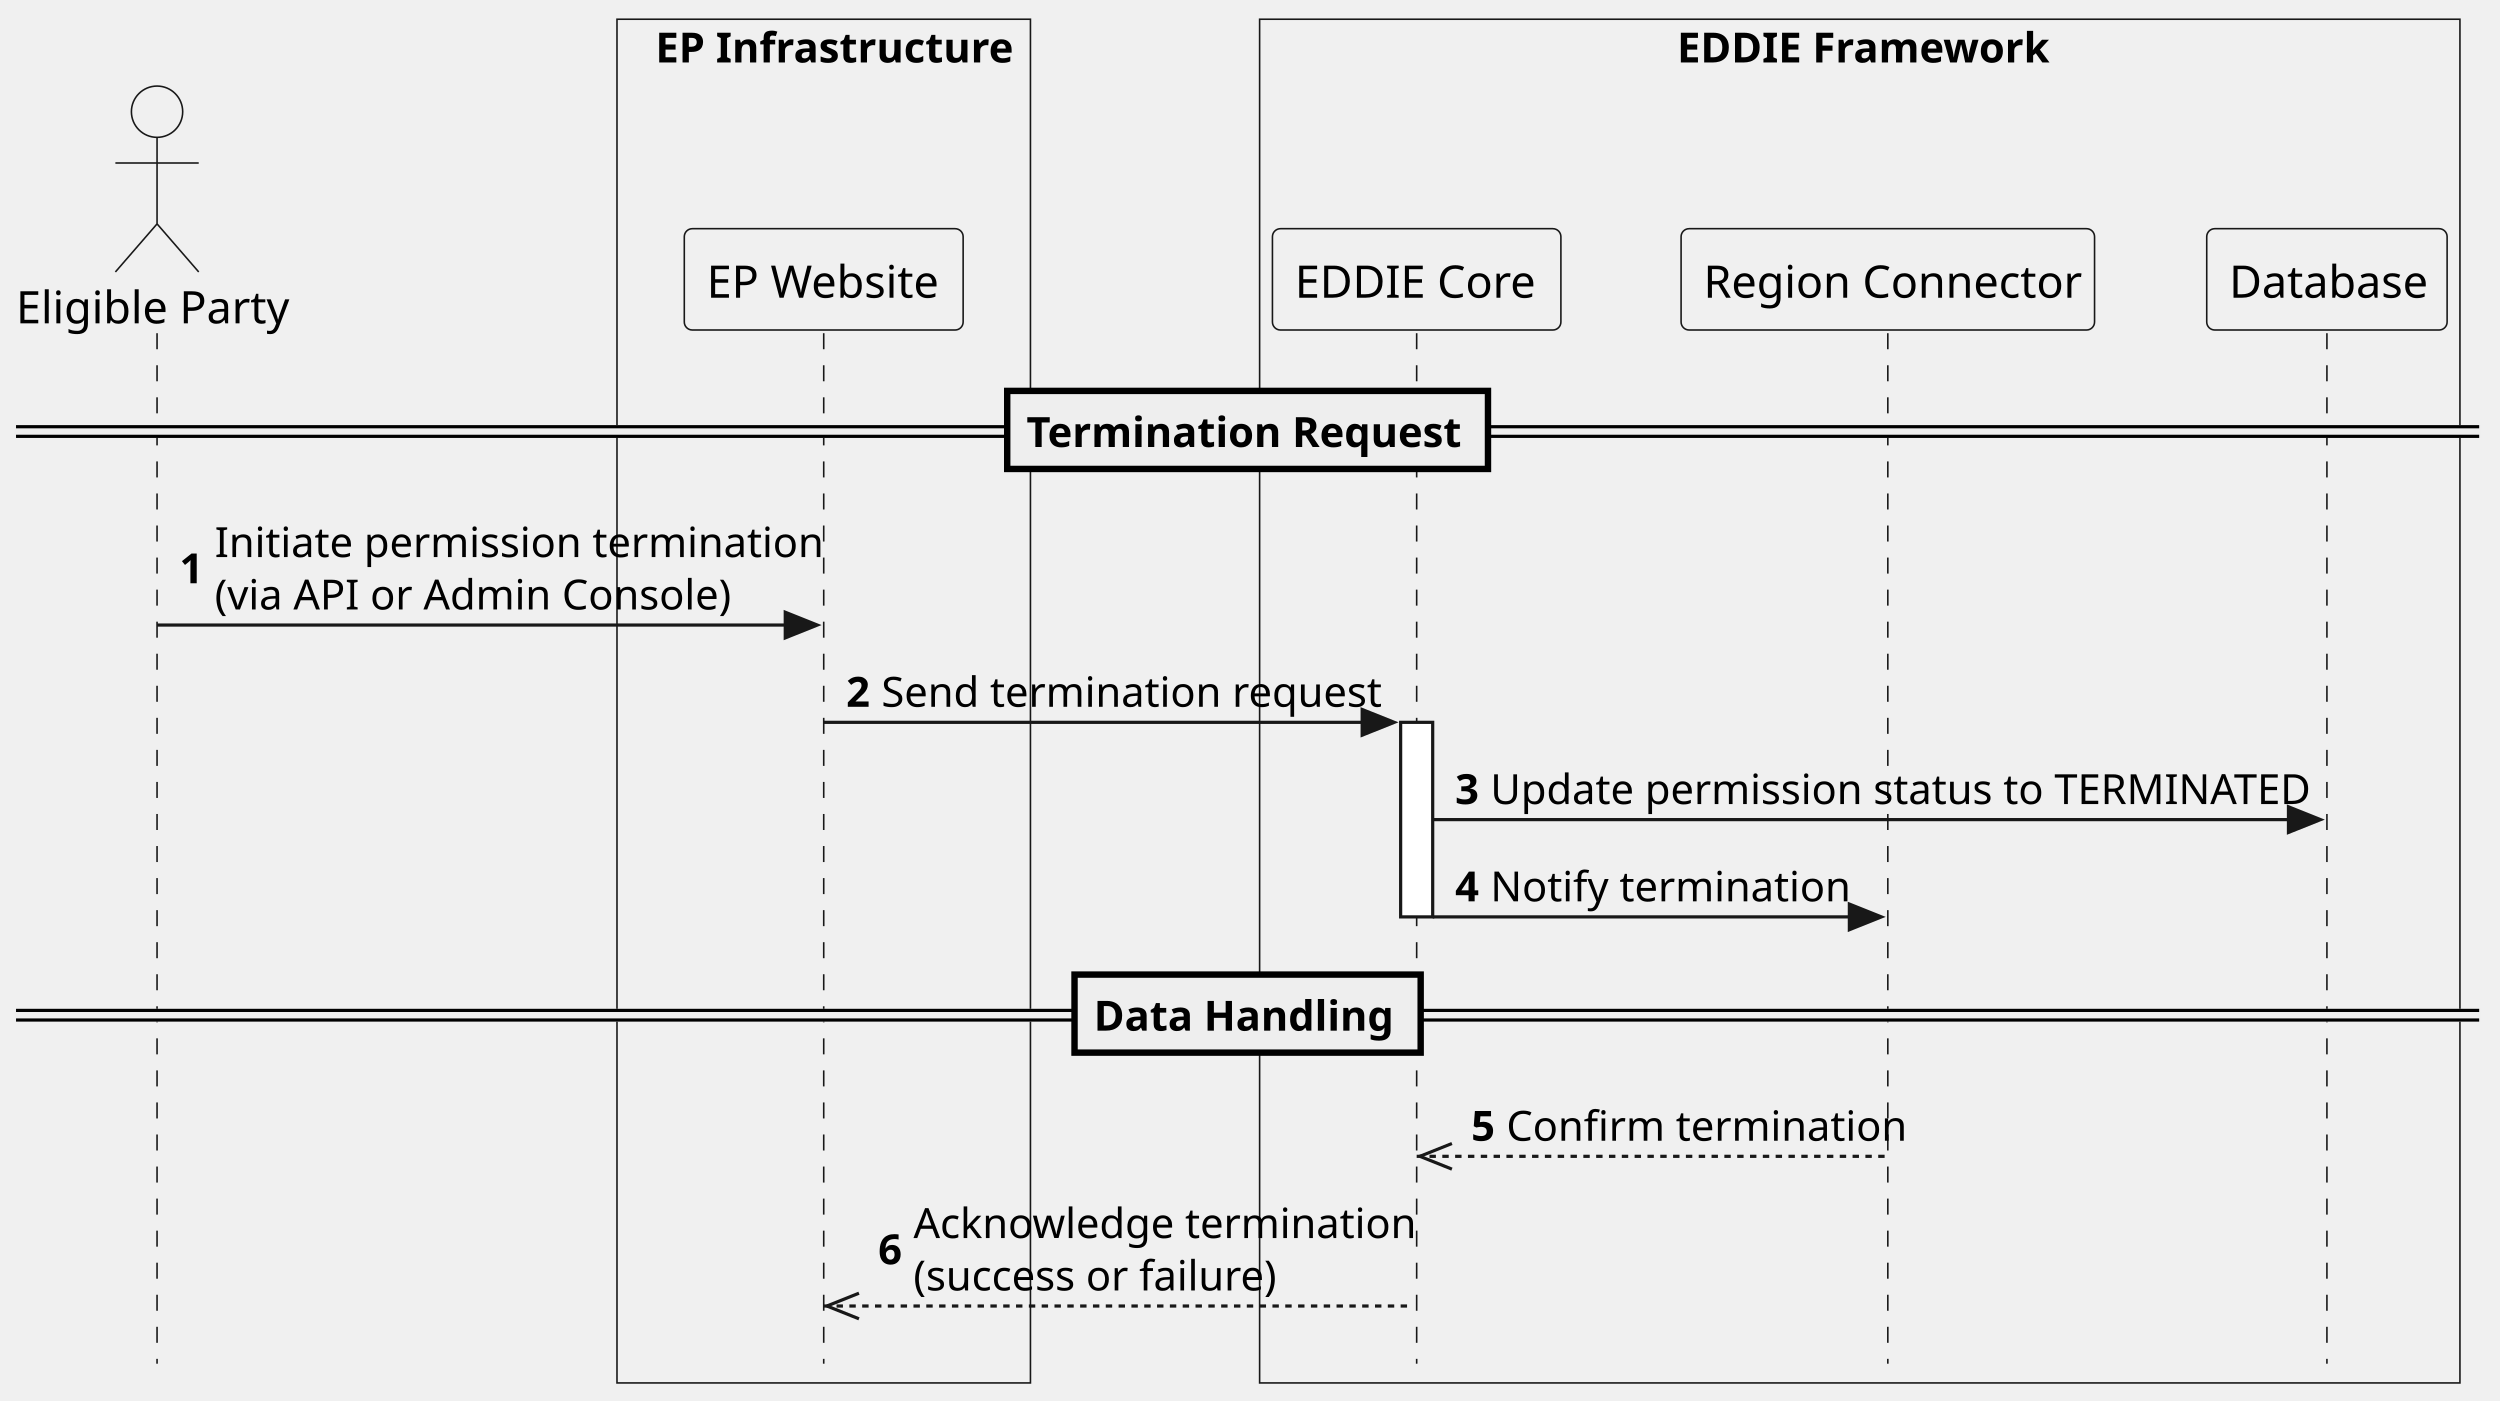
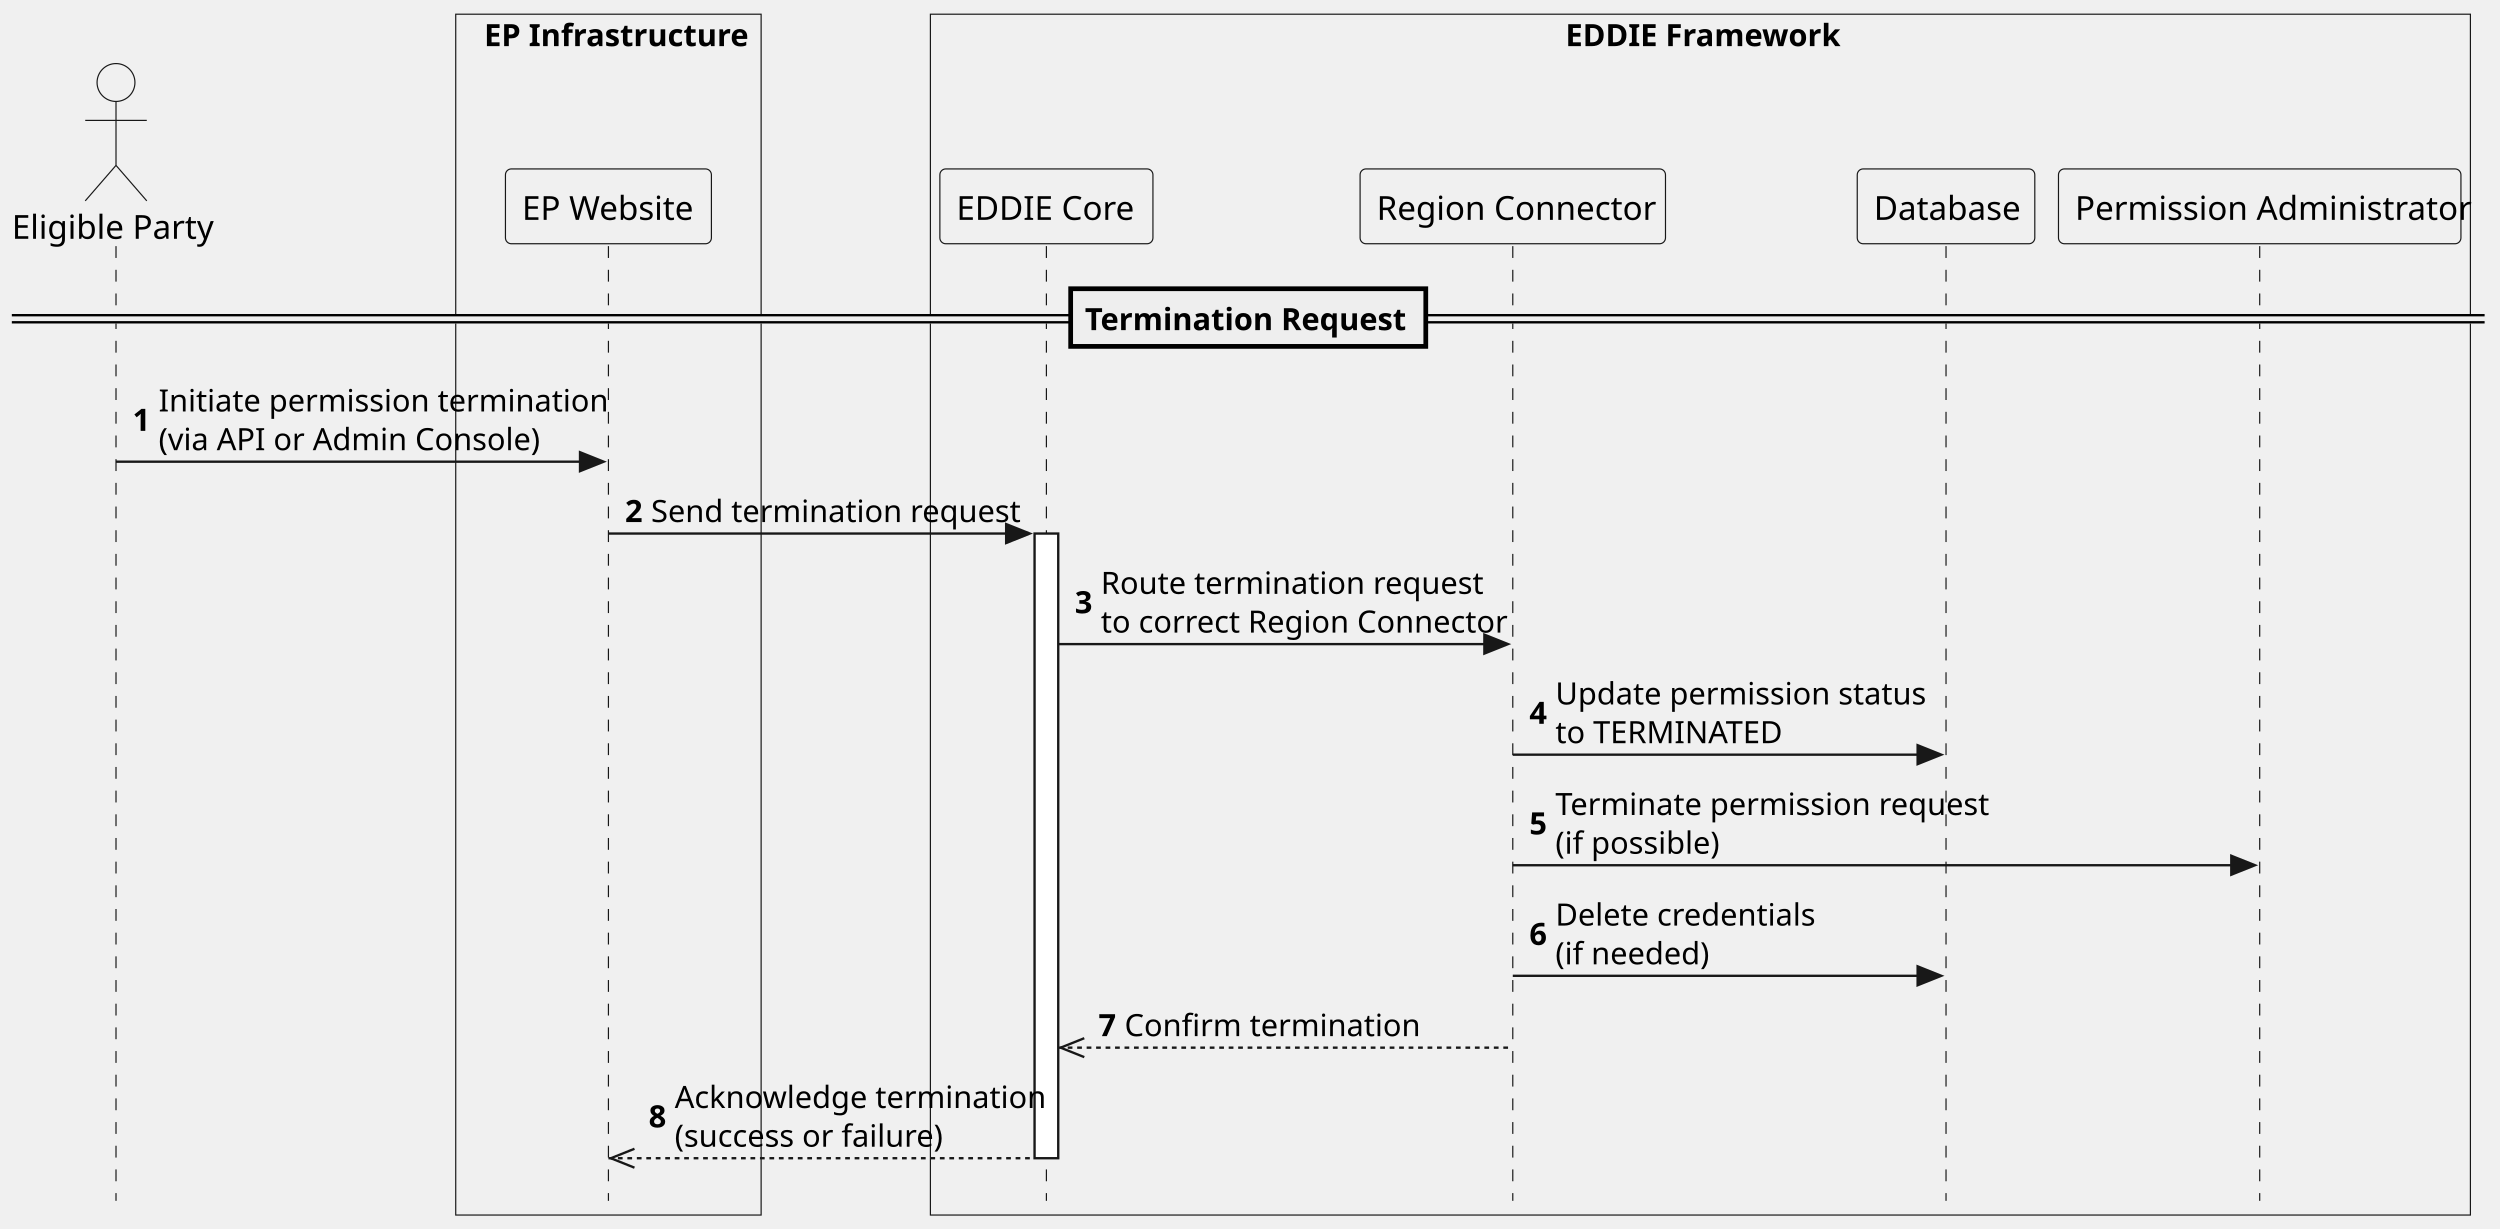
- <svg xmlns="http://www.w3.org/2000/svg" contentStyleType="text/css" height="437px" preserveAspectRatio="none" style="width:780px;height:437px;background:#FFFFFF;" version="1.1" viewBox="0 0 780 437" width="780px" zoomAndPan="magnify">
+ <svg xmlns="http://www.w3.org/2000/svg" contentStyleType="text/css" height="519px" preserveAspectRatio="none" style="width:1056px;height:519px;background:#FFFFFF;" version="1.1" viewBox="0 0 1056 519" width="1056px" zoomAndPan="magnify">
  <defs />
  <g>
-     <rect fill="none" height="425.477" style="stroke:#181818;stroke-width:0.5;" width="129" x="192.5" y="6" />
+     <rect fill="none" height="507.234" style="stroke:#181818;stroke-width:0.5;" width="129" x="192.5" y="6" />
    <text fill="#000000" font-family="sans-serif" font-size="13" font-weight="bold" lengthAdjust="spacing" textLength="105" x="204.5" y="19.495">EP Infrastructure</text>
-     <rect fill="none" height="425.477" style="stroke:#181818;stroke-width:0.5;" width="374.5" x="393" y="6" />
-     <text fill="#000000" font-family="sans-serif" font-size="13" font-weight="bold" lengthAdjust="spacing" textLength="114" x="523.25" y="19.495">EDDIE Framework</text>
-     <line style="stroke:#181818;stroke-width:0.5;stroke-dasharray:5.0,5.0;" x1="49" x2="49" y1="103.961" y2="425.477" />
-     <line style="stroke:#181818;stroke-width:0.5;stroke-dasharray:5.0,5.0;" x1="257" x2="257" y1="103.961" y2="425.477" />
-     <line style="stroke:#181818;stroke-width:0.5;stroke-dasharray:5.0,5.0;" x1="442" x2="442" y1="103.961" y2="425.477" />
-     <rect fill="#FFFFFF" height="60.703" style="stroke:#181818;stroke-width:1.0;" width="10" x="437" y="225.367" />
-     <line style="stroke:#181818;stroke-width:0.5;stroke-dasharray:5.0,5.0;" x1="589" x2="589" y1="103.961" y2="425.477" />
-     <line style="stroke:#181818;stroke-width:0.5;stroke-dasharray:5.0,5.0;" x1="726" x2="726" y1="103.961" y2="425.477" />
+     <rect fill="none" height="507.234" style="stroke:#181818;stroke-width:0.5;" width="650.5" x="393" y="6" />
+     <text fill="#000000" font-family="sans-serif" font-size="13" font-weight="bold" lengthAdjust="spacing" textLength="114" x="661.25" y="19.495">EDDIE Framework</text>
+     <line style="stroke:#181818;stroke-width:0.5;stroke-dasharray:5.0,5.0;" x1="49" x2="49" y1="103.961" y2="507.234" />
+     <line style="stroke:#181818;stroke-width:0.5;stroke-dasharray:5.0,5.0;" x1="257" x2="257" y1="103.961" y2="507.234" />
+     <line style="stroke:#181818;stroke-width:0.5;stroke-dasharray:5.0,5.0;" x1="442" x2="442" y1="103.961" y2="507.234" />
+     <rect fill="#FFFFFF" height="263.867" style="stroke:#181818;stroke-width:1.0;" width="10" x="437" y="225.367" />
+     <line style="stroke:#181818;stroke-width:0.5;stroke-dasharray:5.0,5.0;" x1="639" x2="639" y1="103.961" y2="507.234" />
+     <line style="stroke:#181818;stroke-width:0.5;stroke-dasharray:5.0,5.0;" x1="822" x2="822" y1="103.961" y2="507.234" />
+     <line style="stroke:#181818;stroke-width:0.5;stroke-dasharray:5.0,5.0;" x1="954.5" x2="954.5" y1="103.961" y2="507.234" />
    <text fill="#000000" font-family="sans-serif" font-size="14" lengthAdjust="spacing" textLength="82" x="5" y="100.885">Eligible Party</text>
    <ellipse cx="49" cy="34.852" fill="none" rx="8" ry="8" style="stroke:#181818;stroke-width:0.5;" />
    <path d="M49,42.852 L49,69.852 M36,50.852 L62,50.852 M49,69.852 L36,84.852 M49,69.852 L62,84.852 " fill="none" style="stroke:#181818;stroke-width:0.5;" />
    <rect fill="none" height="31.609" rx="2.5" ry="2.5" style="stroke:#181818;stroke-width:0.5;" width="87" x="213.5" y="71.352" />
    <text fill="#000000" font-family="sans-serif" font-size="14" lengthAdjust="spacing" textLength="73" x="220.5" y="92.885">EP Website</text>
    <rect fill="none" height="31.609" rx="2.5" ry="2.5" style="stroke:#181818;stroke-width:0.5;" width="90" x="397" y="71.352" />
    <text fill="#000000" font-family="sans-serif" font-size="14" lengthAdjust="spacing" textLength="76" x="404" y="92.885">EDDIE Core</text>
-     <rect fill="none" height="31.609" rx="2.5" ry="2.5" style="stroke:#181818;stroke-width:0.5;" width="129" x="524.5" y="71.352" />
-     <text fill="#000000" font-family="sans-serif" font-size="14" lengthAdjust="spacing" textLength="115" x="531.5" y="92.885">Region Connector</text>
-     <rect fill="none" height="31.609" rx="2.5" ry="2.5" style="stroke:#181818;stroke-width:0.5;" width="75" x="688.5" y="71.352" />
-     <text fill="#000000" font-family="sans-serif" font-size="14" lengthAdjust="spacing" textLength="61" x="695.5" y="92.885">Database</text>
-     <rect fill="#EEEEEE" height="3" style="stroke:#EEEEEE;stroke-width:1.0;" width="768.5" x="5" y="133.137" />
-     <line style="stroke:#000000;stroke-width:1.0;" x1="5" x2="773.5" y1="133.137" y2="133.137" />
-     <line style="stroke:#000000;stroke-width:1.0;" x1="5" x2="773.5" y1="136.137" y2="136.137" />
-     <rect fill="#EEEEEE" height="24.352" style="stroke:#000000;stroke-width:2.0;" width="150" x="314.25" y="121.961" />
-     <text fill="#000000" font-family="sans-serif" font-size="13" font-weight="bold" lengthAdjust="spacing" textLength="132" x="320.25" y="139.456">Termination Request</text>
+     <rect fill="none" height="31.609" rx="2.5" ry="2.5" style="stroke:#181818;stroke-width:0.5;" width="129" x="574.5" y="71.352" />
+     <text fill="#000000" font-family="sans-serif" font-size="14" lengthAdjust="spacing" textLength="115" x="581.5" y="92.885">Region Connector</text>
+     <rect fill="none" height="31.609" rx="2.5" ry="2.5" style="stroke:#181818;stroke-width:0.5;" width="75" x="784.5" y="71.352" />
+     <text fill="#000000" font-family="sans-serif" font-size="14" lengthAdjust="spacing" textLength="61" x="791.5" y="92.885">Database</text>
+     <rect fill="none" height="31.609" rx="2.5" ry="2.5" style="stroke:#181818;stroke-width:0.5;" width="170" x="869.5" y="71.352" />
+     <text fill="#000000" font-family="sans-serif" font-size="14" lengthAdjust="spacing" textLength="156" x="876.5" y="92.885">Permission Administrator</text>
+     <rect fill="#EEEEEE" height="3" style="stroke:#EEEEEE;stroke-width:1.0;" width="1044.5" x="5" y="133.137" />
+     <line style="stroke:#000000;stroke-width:1.0;" x1="5" x2="1049.5" y1="133.137" y2="133.137" />
+     <line style="stroke:#000000;stroke-width:1.0;" x1="5" x2="1049.5" y1="136.137" y2="136.137" />
+     <rect fill="#EEEEEE" height="24.352" style="stroke:#000000;stroke-width:2.0;" width="150" x="452.25" y="121.961" />
+     <text fill="#000000" font-family="sans-serif" font-size="13" font-weight="bold" lengthAdjust="spacing" textLength="132" x="458.25" y="139.456">Termination Request</text>
    <polygon fill="#181818" points="245,191.016,255,195.016,245,199.016" style="stroke:#181818;stroke-width:1.0;" />
    <line style="stroke:#181818;stroke-width:1.0;" x1="49" x2="251" y1="195.016" y2="195.016" />
    <text fill="#000000" font-family="sans-serif" font-size="13" font-weight="bold" lengthAdjust="spacing" textLength="7" x="56" y="181.983">1</text>
    <text fill="#000000" font-family="sans-serif" font-size="13" lengthAdjust="spacing" textLength="173" x="67" y="173.808">Initiate permission termination</text>
    <text fill="#000000" font-family="sans-serif" font-size="13" lengthAdjust="spacing" textLength="155" x="67" y="190.159">(via API or Admin Console)</text>
    <polygon fill="#181818" points="425,221.367,435,225.367,425,229.367" style="stroke:#181818;stroke-width:1.0;" />
    <line style="stroke:#181818;stroke-width:1.0;" x1="257" x2="431" y1="225.367" y2="225.367" />
    <text fill="#000000" font-family="sans-serif" font-size="13" font-weight="bold" lengthAdjust="spacing" textLength="7" x="264" y="220.511">2</text>
    <text fill="#000000" font-family="sans-serif" font-size="13" lengthAdjust="spacing" textLength="145" x="275" y="220.511">Send termination request</text>
-     <polygon fill="#181818" points="714,251.719,724,255.719,714,259.719" style="stroke:#181818;stroke-width:1.0;" />
-     <line style="stroke:#181818;stroke-width:1.0;" x1="447" x2="720" y1="255.719" y2="255.719" />
-     <text fill="#000000" font-family="sans-serif" font-size="13" font-weight="bold" lengthAdjust="spacing" textLength="7" x="454" y="250.862">3</text>
-     <text fill="#000000" font-family="sans-serif" font-size="13" lengthAdjust="spacing" textLength="249" x="465" y="250.862">Update permission status to TERMINATED</text>
-     <polygon fill="#181818" points="577,282.07,587,286.07,577,290.07" style="stroke:#181818;stroke-width:1.0;" />
-     <line style="stroke:#181818;stroke-width:1.0;" x1="447" x2="583" y1="286.07" y2="286.07" />
-     <text fill="#000000" font-family="sans-serif" font-size="13" font-weight="bold" lengthAdjust="spacing" textLength="7" x="454" y="281.214">4</text>
-     <text fill="#000000" font-family="sans-serif" font-size="13" lengthAdjust="spacing" textLength="101" x="465" y="281.214">Notify termination</text>
-     <rect fill="#EEEEEE" height="3" style="stroke:#EEEEEE;stroke-width:1.0;" width="768.5" x="5" y="315.246" />
-     <line style="stroke:#000000;stroke-width:1.0;" x1="5" x2="773.5" y1="315.246" y2="315.246" />
-     <line style="stroke:#000000;stroke-width:1.0;" x1="5" x2="773.5" y1="318.246" y2="318.246" />
-     <rect fill="#EEEEEE" height="24.352" style="stroke:#000000;stroke-width:2.0;" width="108" x="335.25" y="304.07" />
-     <text fill="#000000" font-family="sans-serif" font-size="13" font-weight="bold" lengthAdjust="spacing" textLength="90" x="341.25" y="321.565">Data Handling</text>
-     <line style="stroke:#181818;stroke-width:1.0;" x1="443" x2="453" y1="360.773" y2="356.773" />
-     <line style="stroke:#181818;stroke-width:1.0;" x1="443" x2="453" y1="360.773" y2="364.773" />
-     <line style="stroke:#181818;stroke-width:1.0;stroke-dasharray:2.0,2.0;" x1="442" x2="588" y1="360.773" y2="360.773" />
-     <text fill="#000000" font-family="sans-serif" font-size="13" font-weight="bold" lengthAdjust="spacing" textLength="7" x="459" y="355.917">5</text>
-     <text fill="#000000" font-family="sans-serif" font-size="13" lengthAdjust="spacing" textLength="112" x="470" y="355.917">Confirm termination</text>
-     <line style="stroke:#181818;stroke-width:1.0;" x1="258" x2="268" y1="407.477" y2="403.477" />
-     <line style="stroke:#181818;stroke-width:1.0;" x1="258" x2="268" y1="407.477" y2="411.477" />
-     <line style="stroke:#181818;stroke-width:1.0;stroke-dasharray:2.0,2.0;" x1="257" x2="441" y1="407.477" y2="407.477" />
-     <text fill="#000000" font-family="sans-serif" font-size="13" font-weight="bold" lengthAdjust="spacing" textLength="7" x="274" y="394.444">6</text>
-     <text fill="#000000" font-family="sans-serif" font-size="13" lengthAdjust="spacing" textLength="145" x="285" y="386.269">Acknowledge termination</text>
-     <text fill="#000000" font-family="sans-serif" font-size="13" lengthAdjust="spacing" textLength="110" x="285" y="402.62">(success or failure)</text>
+     <polygon fill="#181818" points="627,268.07,637,272.07,627,276.07" style="stroke:#181818;stroke-width:1.0;" />
+     <line style="stroke:#181818;stroke-width:1.0;" x1="447" x2="633" y1="272.07" y2="272.07" />
+     <text fill="#000000" font-family="sans-serif" font-size="13" font-weight="bold" lengthAdjust="spacing" textLength="7" x="454" y="259.038">3</text>
+     <text fill="#000000" font-family="sans-serif" font-size="13" lengthAdjust="spacing" textLength="149" x="465" y="250.862">Route termination request</text>
+     <text fill="#000000" font-family="sans-serif" font-size="13" lengthAdjust="spacing" textLength="162" x="465" y="267.214">to correct Region Connector</text>
+     <polygon fill="#181818" points="810,314.773,820,318.773,810,322.773" style="stroke:#181818;stroke-width:1.0;" />
+     <line style="stroke:#181818;stroke-width:1.0;" x1="639" x2="816" y1="318.773" y2="318.773" />
+     <text fill="#000000" font-family="sans-serif" font-size="13" font-weight="bold" lengthAdjust="spacing" textLength="7" x="646" y="305.741">4</text>
+     <text fill="#000000" font-family="sans-serif" font-size="13" lengthAdjust="spacing" textLength="148" x="657" y="297.565">Update permission status</text>
+     <text fill="#000000" font-family="sans-serif" font-size="13" lengthAdjust="spacing" textLength="97" x="657" y="313.917">to TERMINATED</text>
+     <polygon fill="#181818" points="942.5,361.477,952.5,365.477,942.5,369.477" style="stroke:#181818;stroke-width:1.0;" />
+     <line style="stroke:#181818;stroke-width:1.0;" x1="639" x2="948.5" y1="365.477" y2="365.477" />
+     <text fill="#000000" font-family="sans-serif" font-size="13" font-weight="bold" lengthAdjust="spacing" textLength="7" x="646" y="352.444">5</text>
+     <text fill="#000000" font-family="sans-serif" font-size="13" lengthAdjust="spacing" textLength="171" x="657" y="344.269">Terminate permission request</text>
+     <text fill="#000000" font-family="sans-serif" font-size="13" lengthAdjust="spacing" textLength="66" x="657" y="360.62">(if possible)</text>
+     <polygon fill="#181818" points="810,408.18,820,412.18,810,416.18" style="stroke:#181818;stroke-width:1.0;" />
+     <line style="stroke:#181818;stroke-width:1.0;" x1="639" x2="816" y1="412.18" y2="412.18" />
+     <text fill="#000000" font-family="sans-serif" font-size="13" font-weight="bold" lengthAdjust="spacing" textLength="7" x="646" y="399.147">6</text>
+     <text fill="#000000" font-family="sans-serif" font-size="13" lengthAdjust="spacing" textLength="104" x="657" y="390.972">Delete credentials</text>
+     <text fill="#000000" font-family="sans-serif" font-size="13" lengthAdjust="spacing" textLength="60" x="657" y="407.323">(if needed)</text>
+     <line style="stroke:#181818;stroke-width:1.0;" x1="448" x2="458" y1="442.531" y2="438.531" />
+     <line style="stroke:#181818;stroke-width:1.0;" x1="448" x2="458" y1="442.531" y2="446.531" />
+     <line style="stroke:#181818;stroke-width:1.0;stroke-dasharray:2.0,2.0;" x1="447" x2="638" y1="442.531" y2="442.531" />
+     <text fill="#000000" font-family="sans-serif" font-size="13" font-weight="bold" lengthAdjust="spacing" textLength="7" x="464" y="437.675">7</text>
+     <text fill="#000000" font-family="sans-serif" font-size="13" lengthAdjust="spacing" textLength="112" x="475" y="437.675">Confirm termination</text>
+     <line style="stroke:#181818;stroke-width:1.0;" x1="258" x2="268" y1="489.234" y2="485.234" />
+     <line style="stroke:#181818;stroke-width:1.0;" x1="258" x2="268" y1="489.234" y2="493.234" />
+     <line style="stroke:#181818;stroke-width:1.0;stroke-dasharray:2.0,2.0;" x1="257" x2="436" y1="489.234" y2="489.234" />
+     <text fill="#000000" font-family="sans-serif" font-size="13" font-weight="bold" lengthAdjust="spacing" textLength="7" x="274" y="476.202">8</text>
+     <text fill="#000000" font-family="sans-serif" font-size="13" lengthAdjust="spacing" textLength="145" x="285" y="468.026">Acknowledge termination</text>
+     <text fill="#000000" font-family="sans-serif" font-size="13" lengthAdjust="spacing" textLength="110" x="285" y="484.378">(success or failure)</text>
  </g>
</svg>
